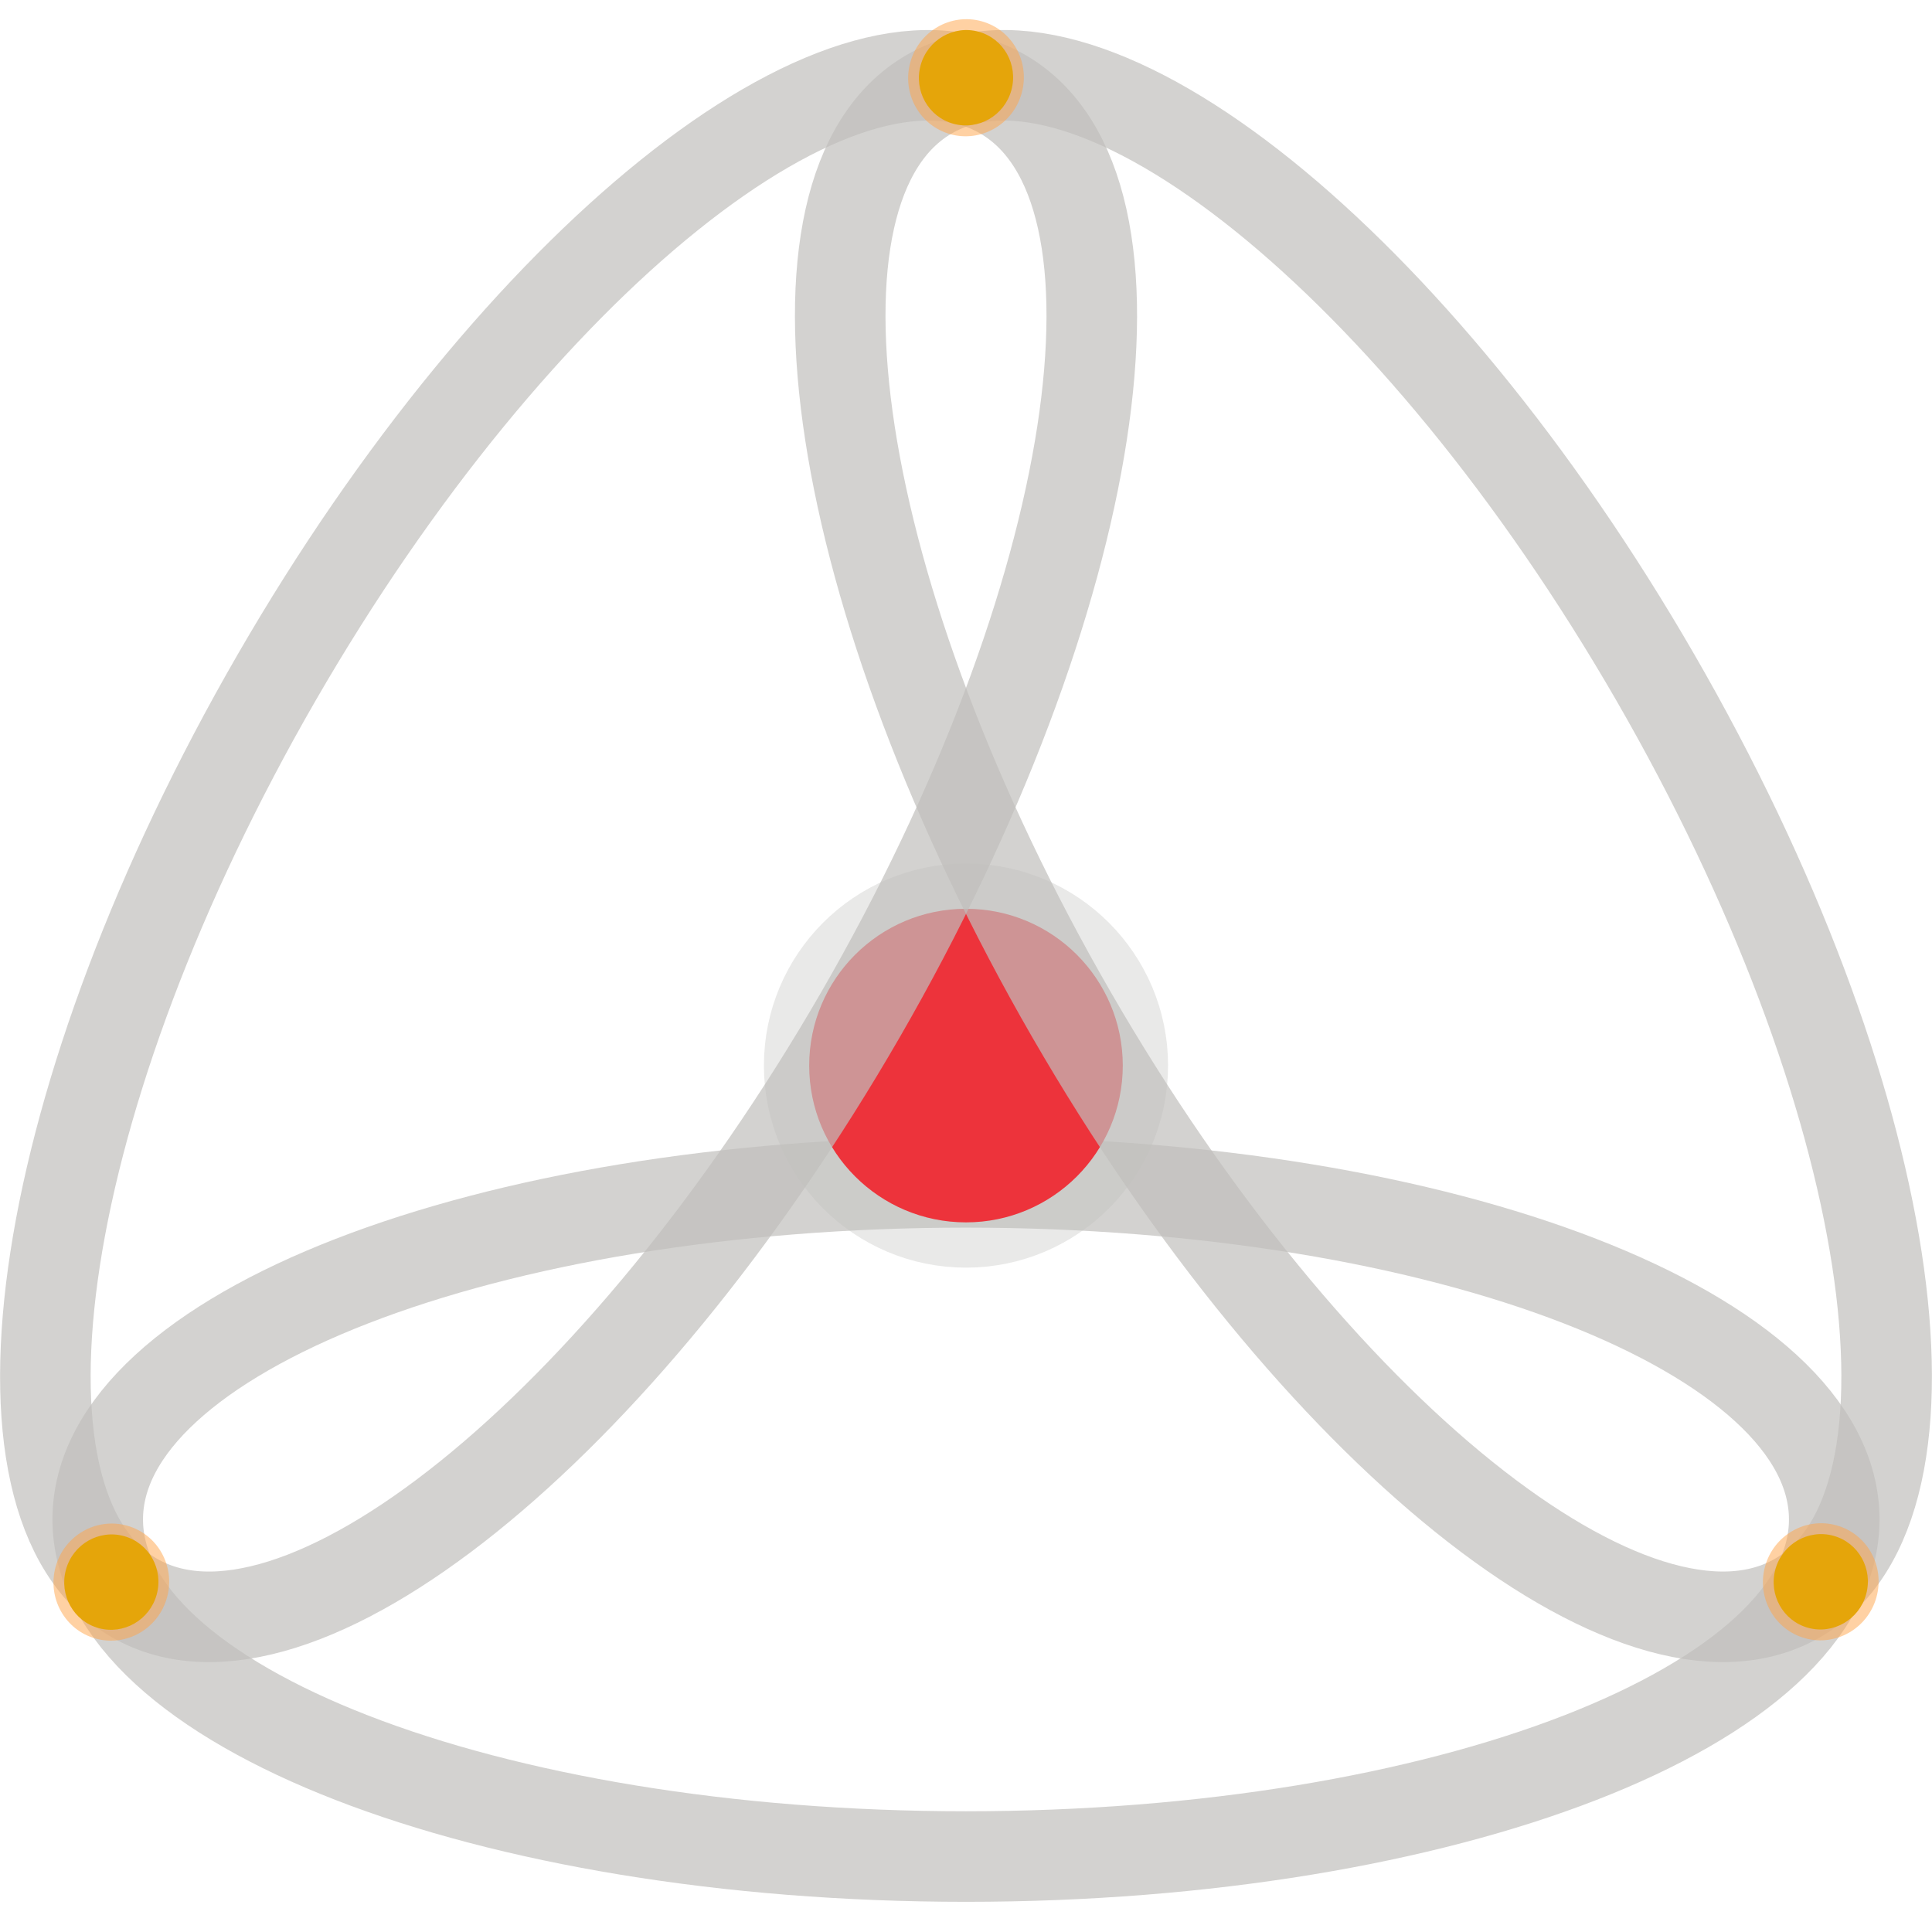
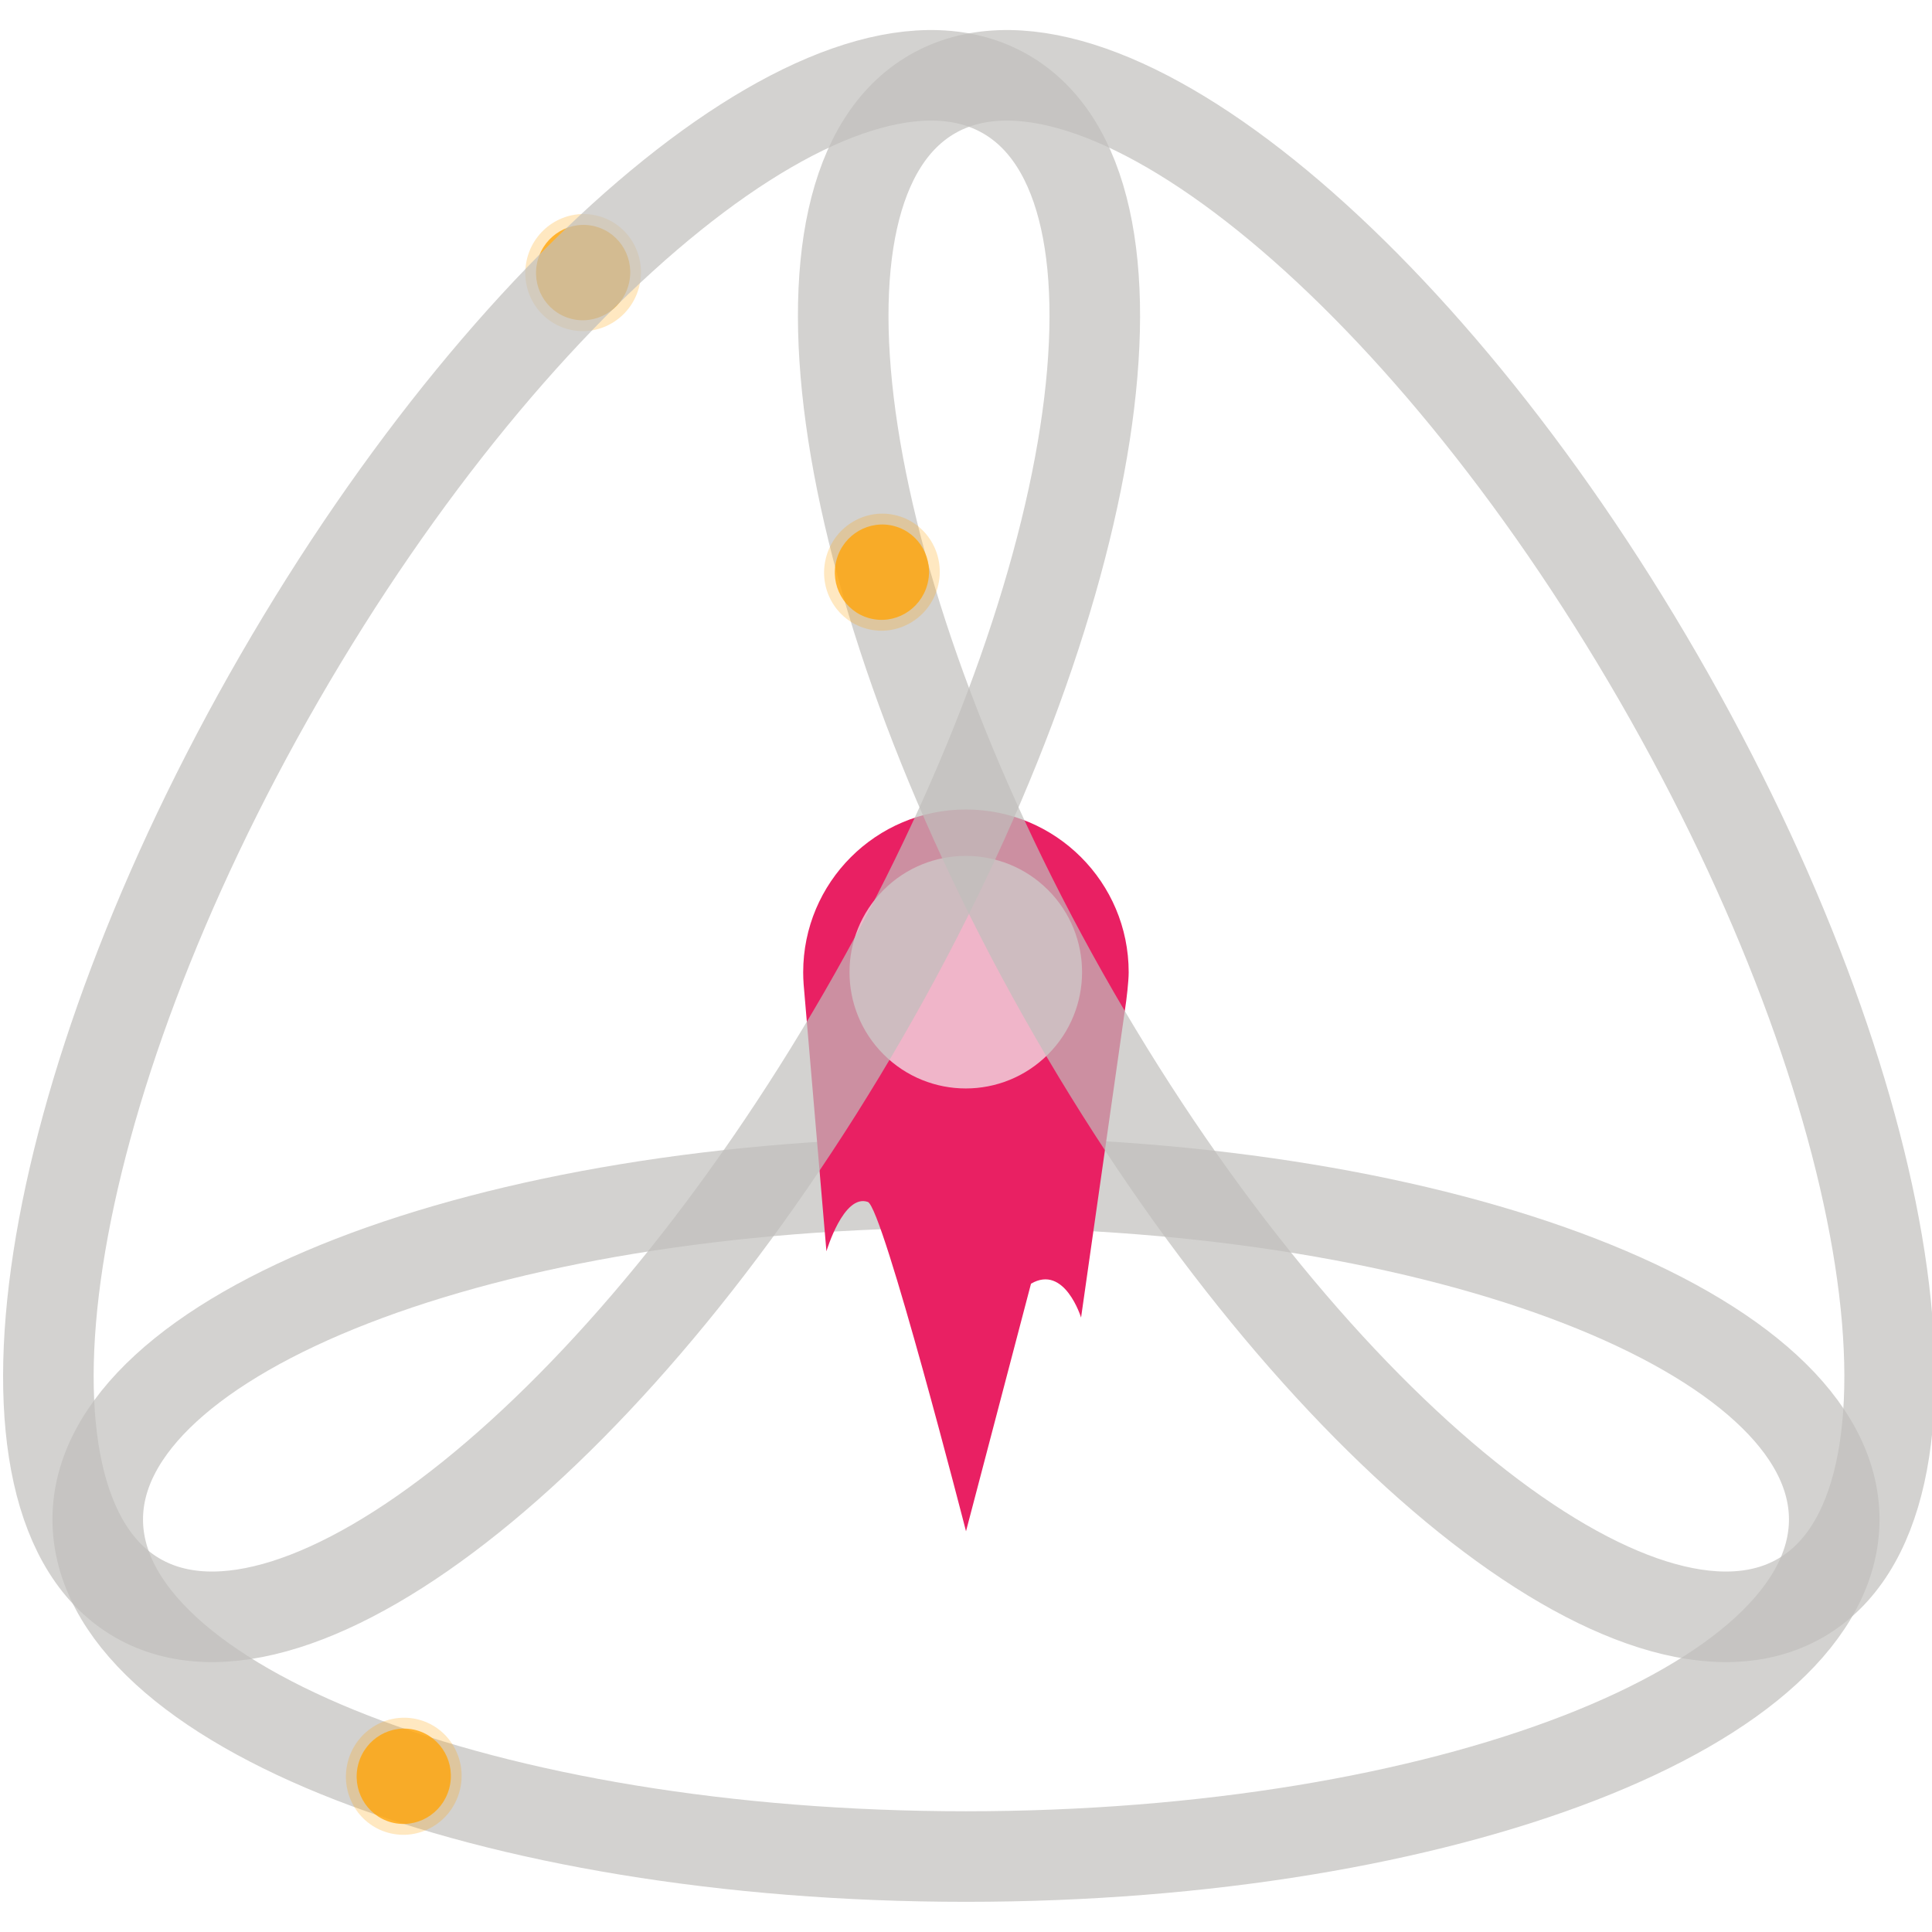
<svg xmlns="http://www.w3.org/2000/svg" width="64" height="64" viewBox="0 0 64 64" fill="none" version="1.1" id="svg2">
  <defs id="defs2" />
  <g id="g6" transform="translate(-117.6755,7.122545)">
    <ellipse style="fill:none;fill-opacity:0.098;stroke:#c0bfbc;stroke-width:3;stroke-dasharray:none;stroke-opacity:0.698" id="ellipse1" cx="149.675" cy="43.211" rx="28.762" ry="11.167" />
-     <circle style="fill:#ed333b;fill-opacity:1;stroke:#c0bfbc;stroke-width:3;stroke-dasharray:none;stroke-opacity:0.346;paint-order:stroke fill markers" id="path13" cx="149.675" cy="28.176" r="5.194" />
-     <ellipse style="fill:none;fill-opacity:0.098;stroke:#c0bfbc;stroke-width:3;stroke-dasharray:none;stroke-opacity:0.698" id="ellipse2" cx="99.524" cy="-130.572" rx="28.762" ry="11.167" transform="rotate(60)" />
-     <ellipse style="fill:none;fill-opacity:0.098;stroke:#c0bfbc;stroke-width:3;stroke-dasharray:none;stroke-opacity:0.698" id="ellipse3" cx="50.151" cy="-128.674" rx="28.762" ry="11.167" transform="matrix(0.5,-0.8660254,-0.8660254,-0.5,0,0)" />
-     <g id="g1" transform="translate(122.3067,-30.09871)">
-       <ellipse style="fill:#ffa348;fill-opacity:0.502;stroke:none;stroke-width:3;stroke-linejoin:round;stroke-dasharray:none;stroke-opacity:1;paint-order:stroke markers fill" id="ellipse7" cx="17.382" cy="33.163" rx="1.941" ry="1.914" transform="matrix(-0.2650858,0.9642248,0.9642248,0.2650858,0,0)" />
-       <ellipse style="fill:#e5a50a;fill-opacity:1;stroke:none;stroke-width:3;stroke-linejoin:round;stroke-dasharray:none;stroke-opacity:1;paint-order:stroke markers fill" id="ellipse8" cx="17.382" cy="33.163" rx="1.581" ry="1.559" transform="matrix(-0.2650858,0.9642248,0.9642248,0.2650858,0,0)" />
+     <g id="g5" transform="translate(109.6237,-23.64381)" style="opacity:0.85;fill:#ffa50a;fill-opacity:1">
+       <ellipse style="fill:#ffa50a;fill-opacity:0.3;stroke:none;stroke-width:3;stroke-linejoin:round;stroke-dasharray:none;stroke-opacity:1;paint-order:stroke markers fill" id="ellipse4" cx="17.382" cy="33.163" rx="1.941" ry="1.914" transform="matrix(-0.2650858,0.9642248,0.9642248,0.2650858,0,0)" />
+       <ellipse style="fill:#ffa50a;fill-opacity:1;stroke:none;stroke-width:3;stroke-linejoin:round;stroke-dasharray:none;stroke-opacity:1;paint-order:stroke markers fill" id="ellipse5" cx="17.382" cy="33.163" rx="1.581" ry="1.559" transform="matrix(-0.2650858,0.9642248,0.9642248,0.2650858,0,0)" />
    </g>
-     <g id="g10" transform="translate(93.99433,19.73567)">
-       <ellipse style="fill:#ffa348;fill-opacity:0.502;stroke:none;stroke-width:3;stroke-linejoin:round;stroke-dasharray:none;stroke-opacity:1;paint-order:stroke markers fill" id="ellipse9" cx="17.382" cy="33.163" rx="1.941" ry="1.914" transform="matrix(-0.2650858,0.9642248,0.9642248,0.2650858,0,0)" />
-       <ellipse style="fill:#e5a50a;fill-opacity:1;stroke:none;stroke-width:3;stroke-linejoin:round;stroke-dasharray:none;stroke-opacity:1;paint-order:stroke markers fill" id="ellipse10" cx="17.382" cy="33.163" rx="1.581" ry="1.559" transform="matrix(-0.2650858,0.9642248,0.9642248,0.2650858,0,0)" />
+     <g id="g7" transform="translate(103.6818,26.16738)" style="opacity:0.85;fill:#ffa50a;fill-opacity:1">
+       <ellipse style="fill:#ffa50a;fill-opacity:0.3;stroke:none;stroke-width:3;stroke-linejoin:round;stroke-dasharray:none;stroke-opacity:1;paint-order:stroke markers fill" id="ellipse6" cx="17.382" cy="33.163" rx="1.941" ry="1.914" transform="matrix(-0.2650858,0.9642248,0.9642248,0.2650858,0,0)" />
+       <ellipse style="fill:#ffa50a;fill-opacity:1;stroke:none;stroke-width:3;stroke-linejoin:round;stroke-dasharray:none;stroke-opacity:1;paint-order:stroke markers fill" id="ellipse7" cx="17.382" cy="33.163" rx="1.581" ry="1.559" transform="matrix(-0.2650858,0.9642248,0.9642248,0.2650858,0,0)" />
    </g>
-     <g id="g12" transform="translate(150.6219,19.72521)">
-       <ellipse style="fill:#ffa348;fill-opacity:0.502;stroke:none;stroke-width:3;stroke-linejoin:round;stroke-dasharray:none;stroke-opacity:1;paint-order:stroke markers fill" id="ellipse11" cx="17.382" cy="33.163" rx="1.941" ry="1.914" transform="matrix(-0.2650858,0.9642248,0.9642248,0.2650858,0,0)" />
-       <ellipse style="fill:#e5a50a;fill-opacity:1;stroke:none;stroke-width:3;stroke-linejoin:round;stroke-dasharray:none;stroke-opacity:1;paint-order:stroke markers fill" id="ellipse12" cx="17.382" cy="33.163" rx="1.581" ry="1.559" transform="matrix(-0.2650858,0.9642248,0.9642248,0.2650858,0,0)" />
+     <g id="g2" transform="matrix(2.460617,2.460617,2.460617,-2.460617,-82.54007,-88.42649)">
+       <path style="fill:#e92063;fill-opacity:1;stroke-width:0.01" d="m 74.015,20.358 c 0,0 -2.743,1.622 -2.878,1.556 -0.22,-0.107 0.054,-0.611 0.054,-0.611 -0.65,0.548 -1.301,1.096 -1.951,1.644 -0.029,0.025 -0.057,0.051 -0.084,0.078 -0.605,0.605 -0.605,1.586 0,2.191 0.605,0.605 1.586,0.605 2.191,0 0.066,-0.066 0.176,-0.209 0.176,-0.209 l 1.828,-2.436 c 0,0 -0.471,0.25 -0.565,-0.109 z" id="path2" />
+       <circle style="fill:#f3f3f3;fill-opacity:0.703;stroke-width:0.01" cx="70.25" cy="24.12" r="1.107" id="circle2" />
+     </g>
+     <ellipse style="fill:none;fill-opacity:0.098;stroke:#c0bfbc;stroke-width:3;stroke-dasharray:none;stroke-opacity:0.698" id="ellipse2" cx="99.574" cy="-130.658" rx="28.762" ry="11.167" transform="rotate(60)" />
+     <ellipse style="fill:none;fill-opacity:0.098;stroke:#c0bfbc;stroke-width:3;stroke-dasharray:none;stroke-opacity:0.698" id="ellipse3" cx="50.201" cy="-128.76" rx="28.762" ry="11.167" transform="matrix(0.5,-0.8660254,-0.8660254,-0.5,0,0)" />
+     <g id="g10" transform="translate(119.5216,-13.7195)" style="opacity:0.85;fill:#ffa50a;fill-opacity:1">
+       <ellipse style="fill:#ffa50a;fill-opacity:0.3;stroke:none;stroke-width:3;stroke-linejoin:round;stroke-dasharray:none;stroke-opacity:1;paint-order:stroke markers fill" id="ellipse9" cx="17.382" cy="33.163" rx="1.941" ry="1.914" transform="matrix(-0.2650858,0.9642248,0.9642248,0.2650858,0,0)" />
+       <ellipse style="fill:#ffa50a;fill-opacity:1;stroke:none;stroke-width:3;stroke-linejoin:round;stroke-dasharray:none;stroke-opacity:1;paint-order:stroke markers fill" id="ellipse10" cx="17.382" cy="33.163" rx="1.581" ry="1.559" transform="matrix(-0.2650858,0.9642248,0.9642248,0.2650858,0,0)" />
    </g>
  </g>
</svg>
